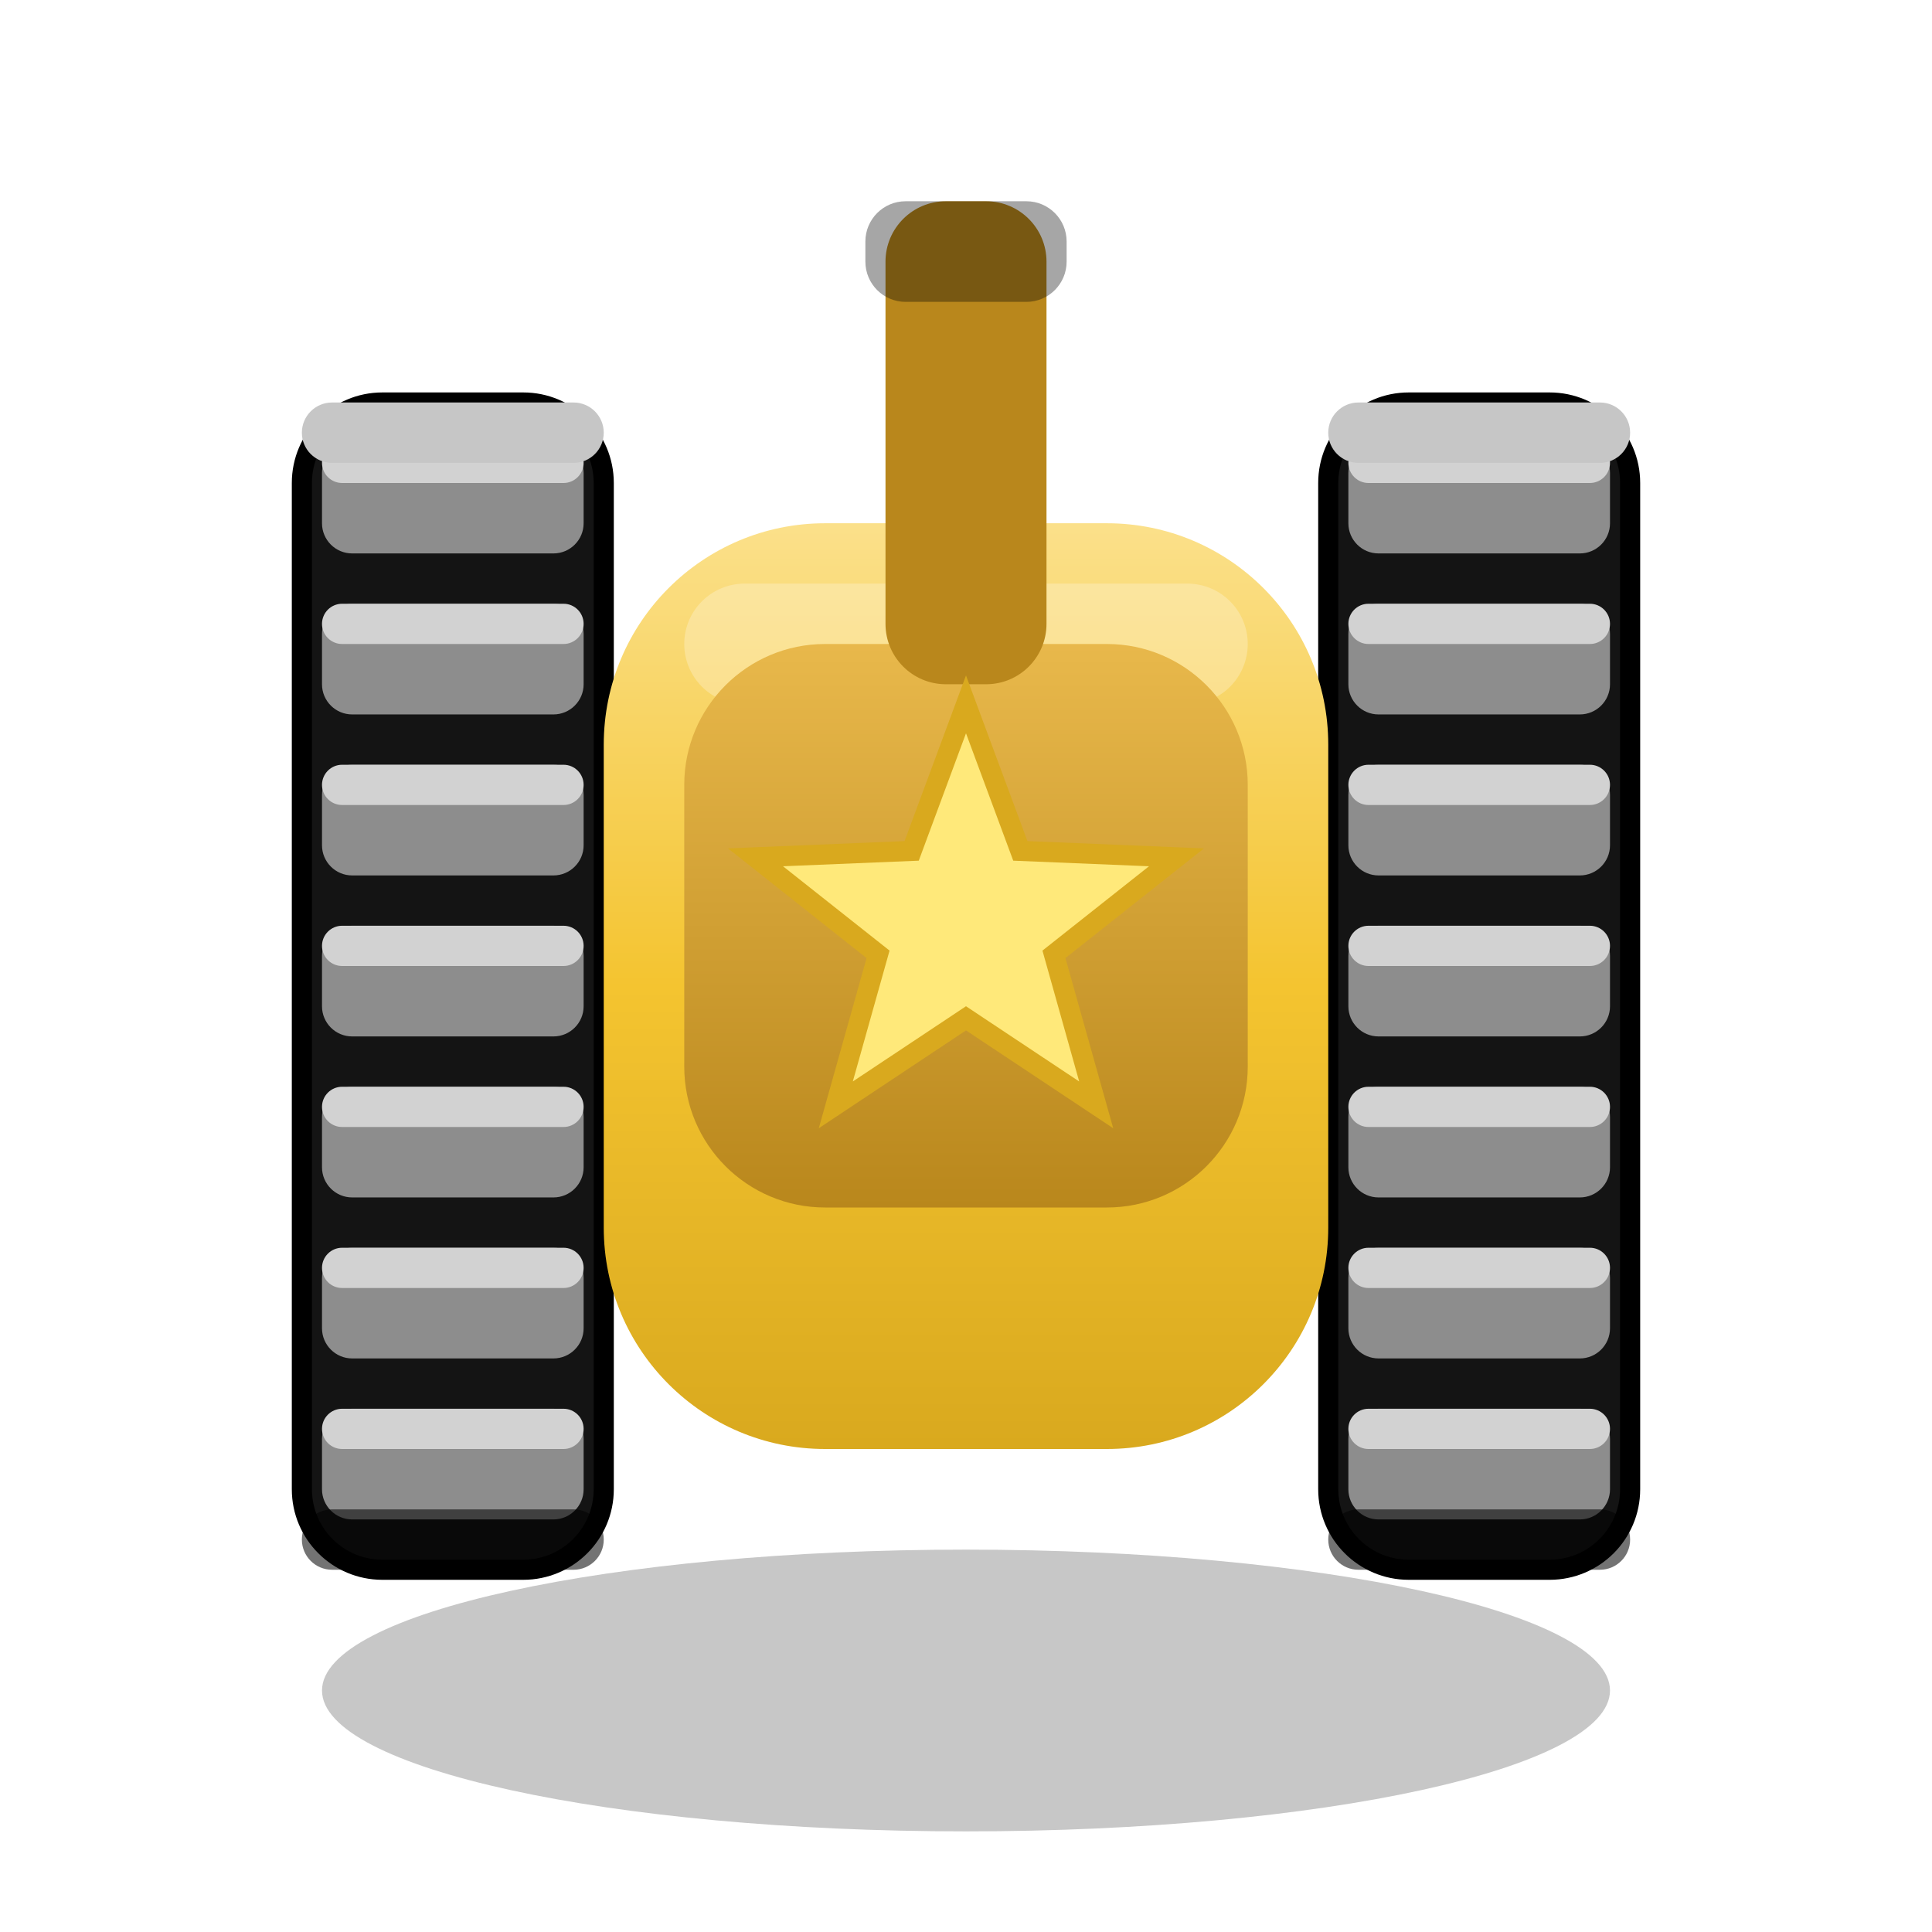
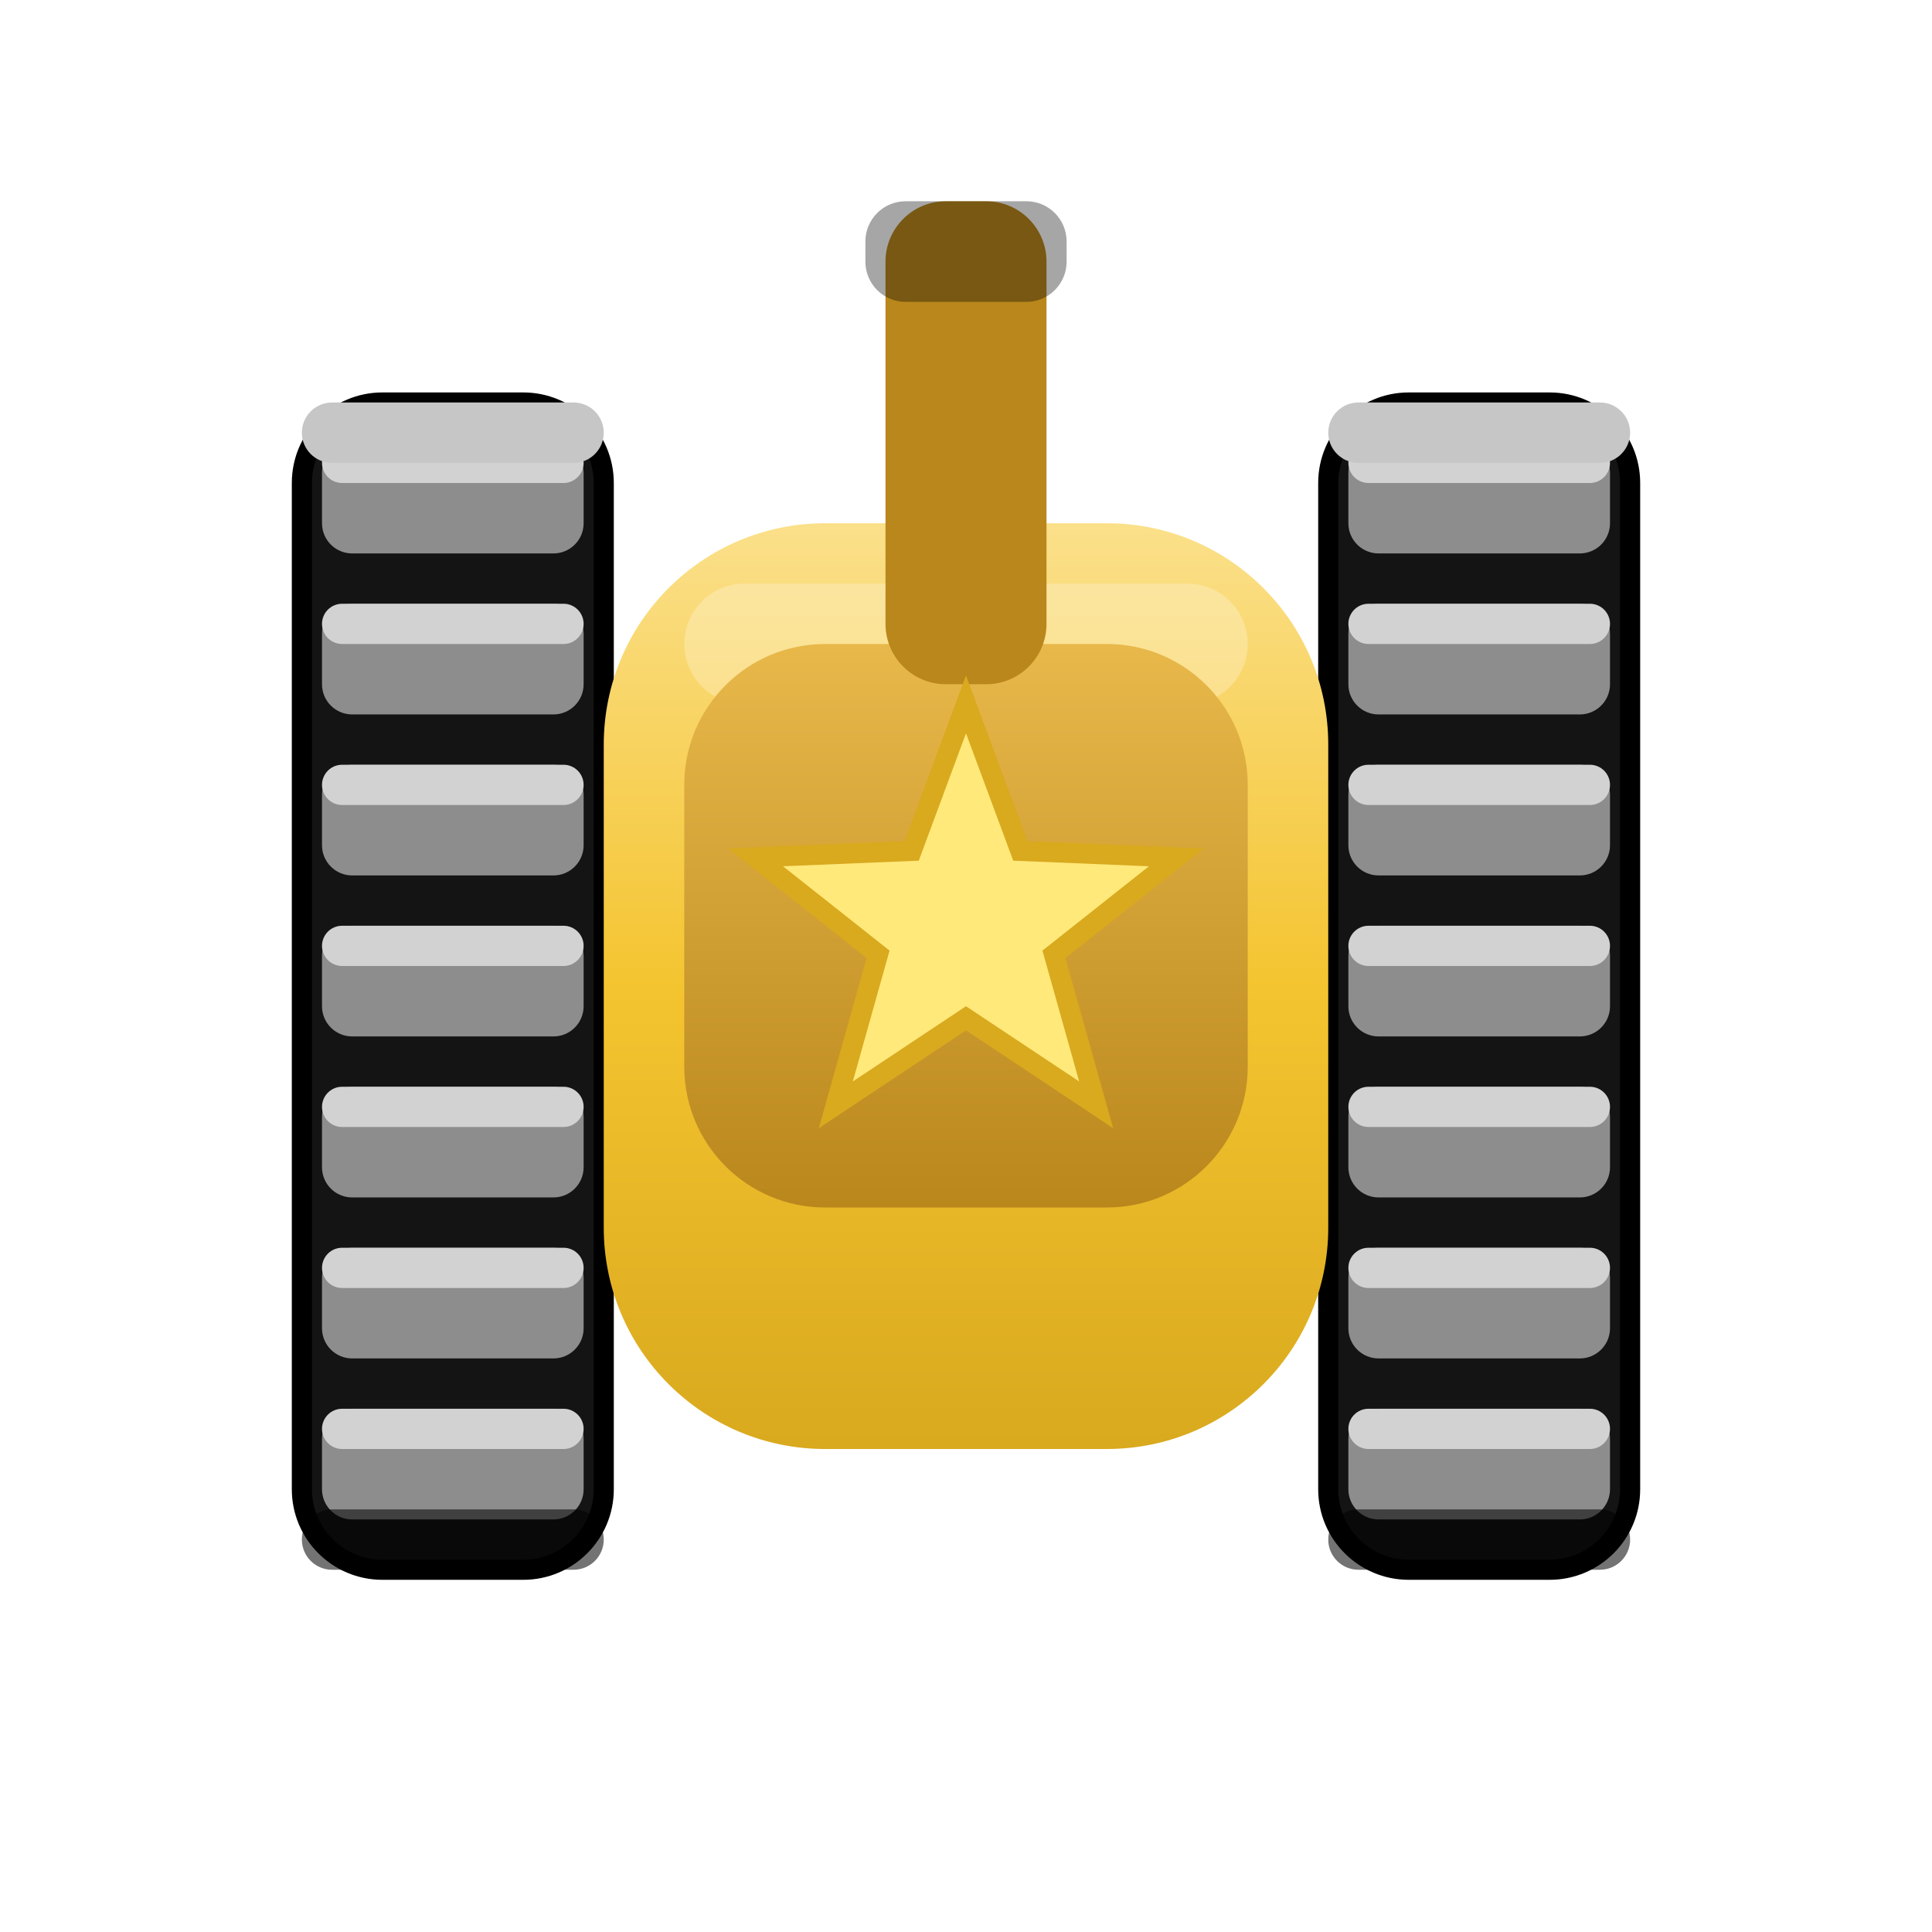
<svg xmlns="http://www.w3.org/2000/svg" width="96" height="96" viewBox="0 0 96 96">
  <defs>
    <linearGradient id="p1body" x1="0" y1="0" x2="0" y2="1">
      <stop offset="0" stop-color="#FBE08A" />
      <stop offset="0.5" stop-color="#F4C430" />
      <stop offset="1" stop-color="#D9A91E" />
    </linearGradient>
    <linearGradient id="p1tur" x1="0" y1="0" x2="0" y2="1">
      <stop offset="0" stop-color="#E8B84B" />
      <stop offset="1" stop-color="#B9871C" />
    </linearGradient>
  </defs>
-   <ellipse cx="48" cy="84" rx="32" ry="7" fill="rgba(0,0,0,0.22)" />
  <rect x="15" y="20" width="15" height="58" rx="4" fill="#141414" />
  <rect x="15" y="20" width="15" height="58" rx="4" fill="none" stroke="#000" stroke-width="1" />
  <rect x="16" y="22" width="13" height="5.5" rx="1.5" fill="#8d8d8d" />
  <rect x="16" y="22" width="13" height="2" rx="1" fill="#d2d2d2" />
  <rect x="16" y="30" width="13" height="5.5" rx="1.5" fill="#8d8d8d" />
  <rect x="16" y="30" width="13" height="2" rx="1" fill="#d2d2d2" />
  <rect x="16" y="38" width="13" height="5.5" rx="1.5" fill="#8d8d8d" />
  <rect x="16" y="38" width="13" height="2" rx="1" fill="#d2d2d2" />
  <rect x="16" y="46" width="13" height="5.5" rx="1.5" fill="#8d8d8d" />
  <rect x="16" y="46" width="13" height="2" rx="1" fill="#d2d2d2" />
  <rect x="16" y="54" width="13" height="5.5" rx="1.5" fill="#8d8d8d" />
  <rect x="16" y="54" width="13" height="2" rx="1" fill="#d2d2d2" />
  <rect x="16" y="62" width="13" height="5.5" rx="1.5" fill="#8d8d8d" />
  <rect x="16" y="62" width="13" height="2" rx="1" fill="#d2d2d2" />
  <rect x="16" y="70" width="13" height="5.5" rx="1.5" fill="#8d8d8d" />
  <rect x="16" y="70" width="13" height="2" rx="1" fill="#d2d2d2" />
  <rect x="15" y="20" width="15" height="3" rx="1.5" fill="#c6c6c6" />
  <rect x="15" y="75" width="15" height="3" rx="1.5" fill="#000" opacity="0.55" />
  <rect x="66" y="20" width="15" height="58" rx="4" fill="#141414" />
  <rect x="66" y="20" width="15" height="58" rx="4" fill="none" stroke="#000" stroke-width="1" />
  <rect x="67" y="22" width="13" height="5.5" rx="1.5" fill="#8d8d8d" />
  <rect x="67" y="22" width="13" height="2" rx="1" fill="#d2d2d2" />
  <rect x="67" y="30" width="13" height="5.5" rx="1.5" fill="#8d8d8d" />
  <rect x="67" y="30" width="13" height="2" rx="1" fill="#d2d2d2" />
  <rect x="67" y="38" width="13" height="5.5" rx="1.5" fill="#8d8d8d" />
  <rect x="67" y="38" width="13" height="2" rx="1" fill="#d2d2d2" />
  <rect x="67" y="46" width="13" height="5.5" rx="1.5" fill="#8d8d8d" />
  <rect x="67" y="46" width="13" height="2" rx="1" fill="#d2d2d2" />
  <rect x="67" y="54" width="13" height="5.5" rx="1.5" fill="#8d8d8d" />
  <rect x="67" y="54" width="13" height="2" rx="1" fill="#d2d2d2" />
  <rect x="67" y="62" width="13" height="5.5" rx="1.5" fill="#8d8d8d" />
  <rect x="67" y="62" width="13" height="2" rx="1" fill="#d2d2d2" />
  <rect x="67" y="70" width="13" height="5.5" rx="1.5" fill="#8d8d8d" />
  <rect x="67" y="70" width="13" height="2" rx="1" fill="#d2d2d2" />
  <rect x="66" y="20" width="15" height="3" rx="1.5" fill="#c6c6c6" />
  <rect x="66" y="75" width="15" height="3" rx="1.5" fill="#000" opacity="0.55" />
  <rect x="30" y="26" width="36" height="46" rx="11" fill="url(#p1body)" />
  <rect x="34" y="29" width="28" height="6" rx="3" fill="rgba(255,255,255,0.25)" />
  <rect x="34" y="32" width="28" height="28" rx="7" fill="url(#p1tur)" />
  <rect x="44" y="10" width="8" height="24" rx="3" fill="#B9871C" />
  <rect x="43" y="10" width="10" height="5" rx="2" fill="rgba(0,0,0,0.35)" />
  <path d="M48 35 L50.7 42.28 L58.46 42.6 L52.37 47.42 L54.47 54.9 L48 50.6 L41.53 54.9 L43.63 47.42 L37.54 42.6 L45.3 42.28 Z" fill="#FFE97A" stroke="#D9A91E" stroke-width="1" />
</svg>
